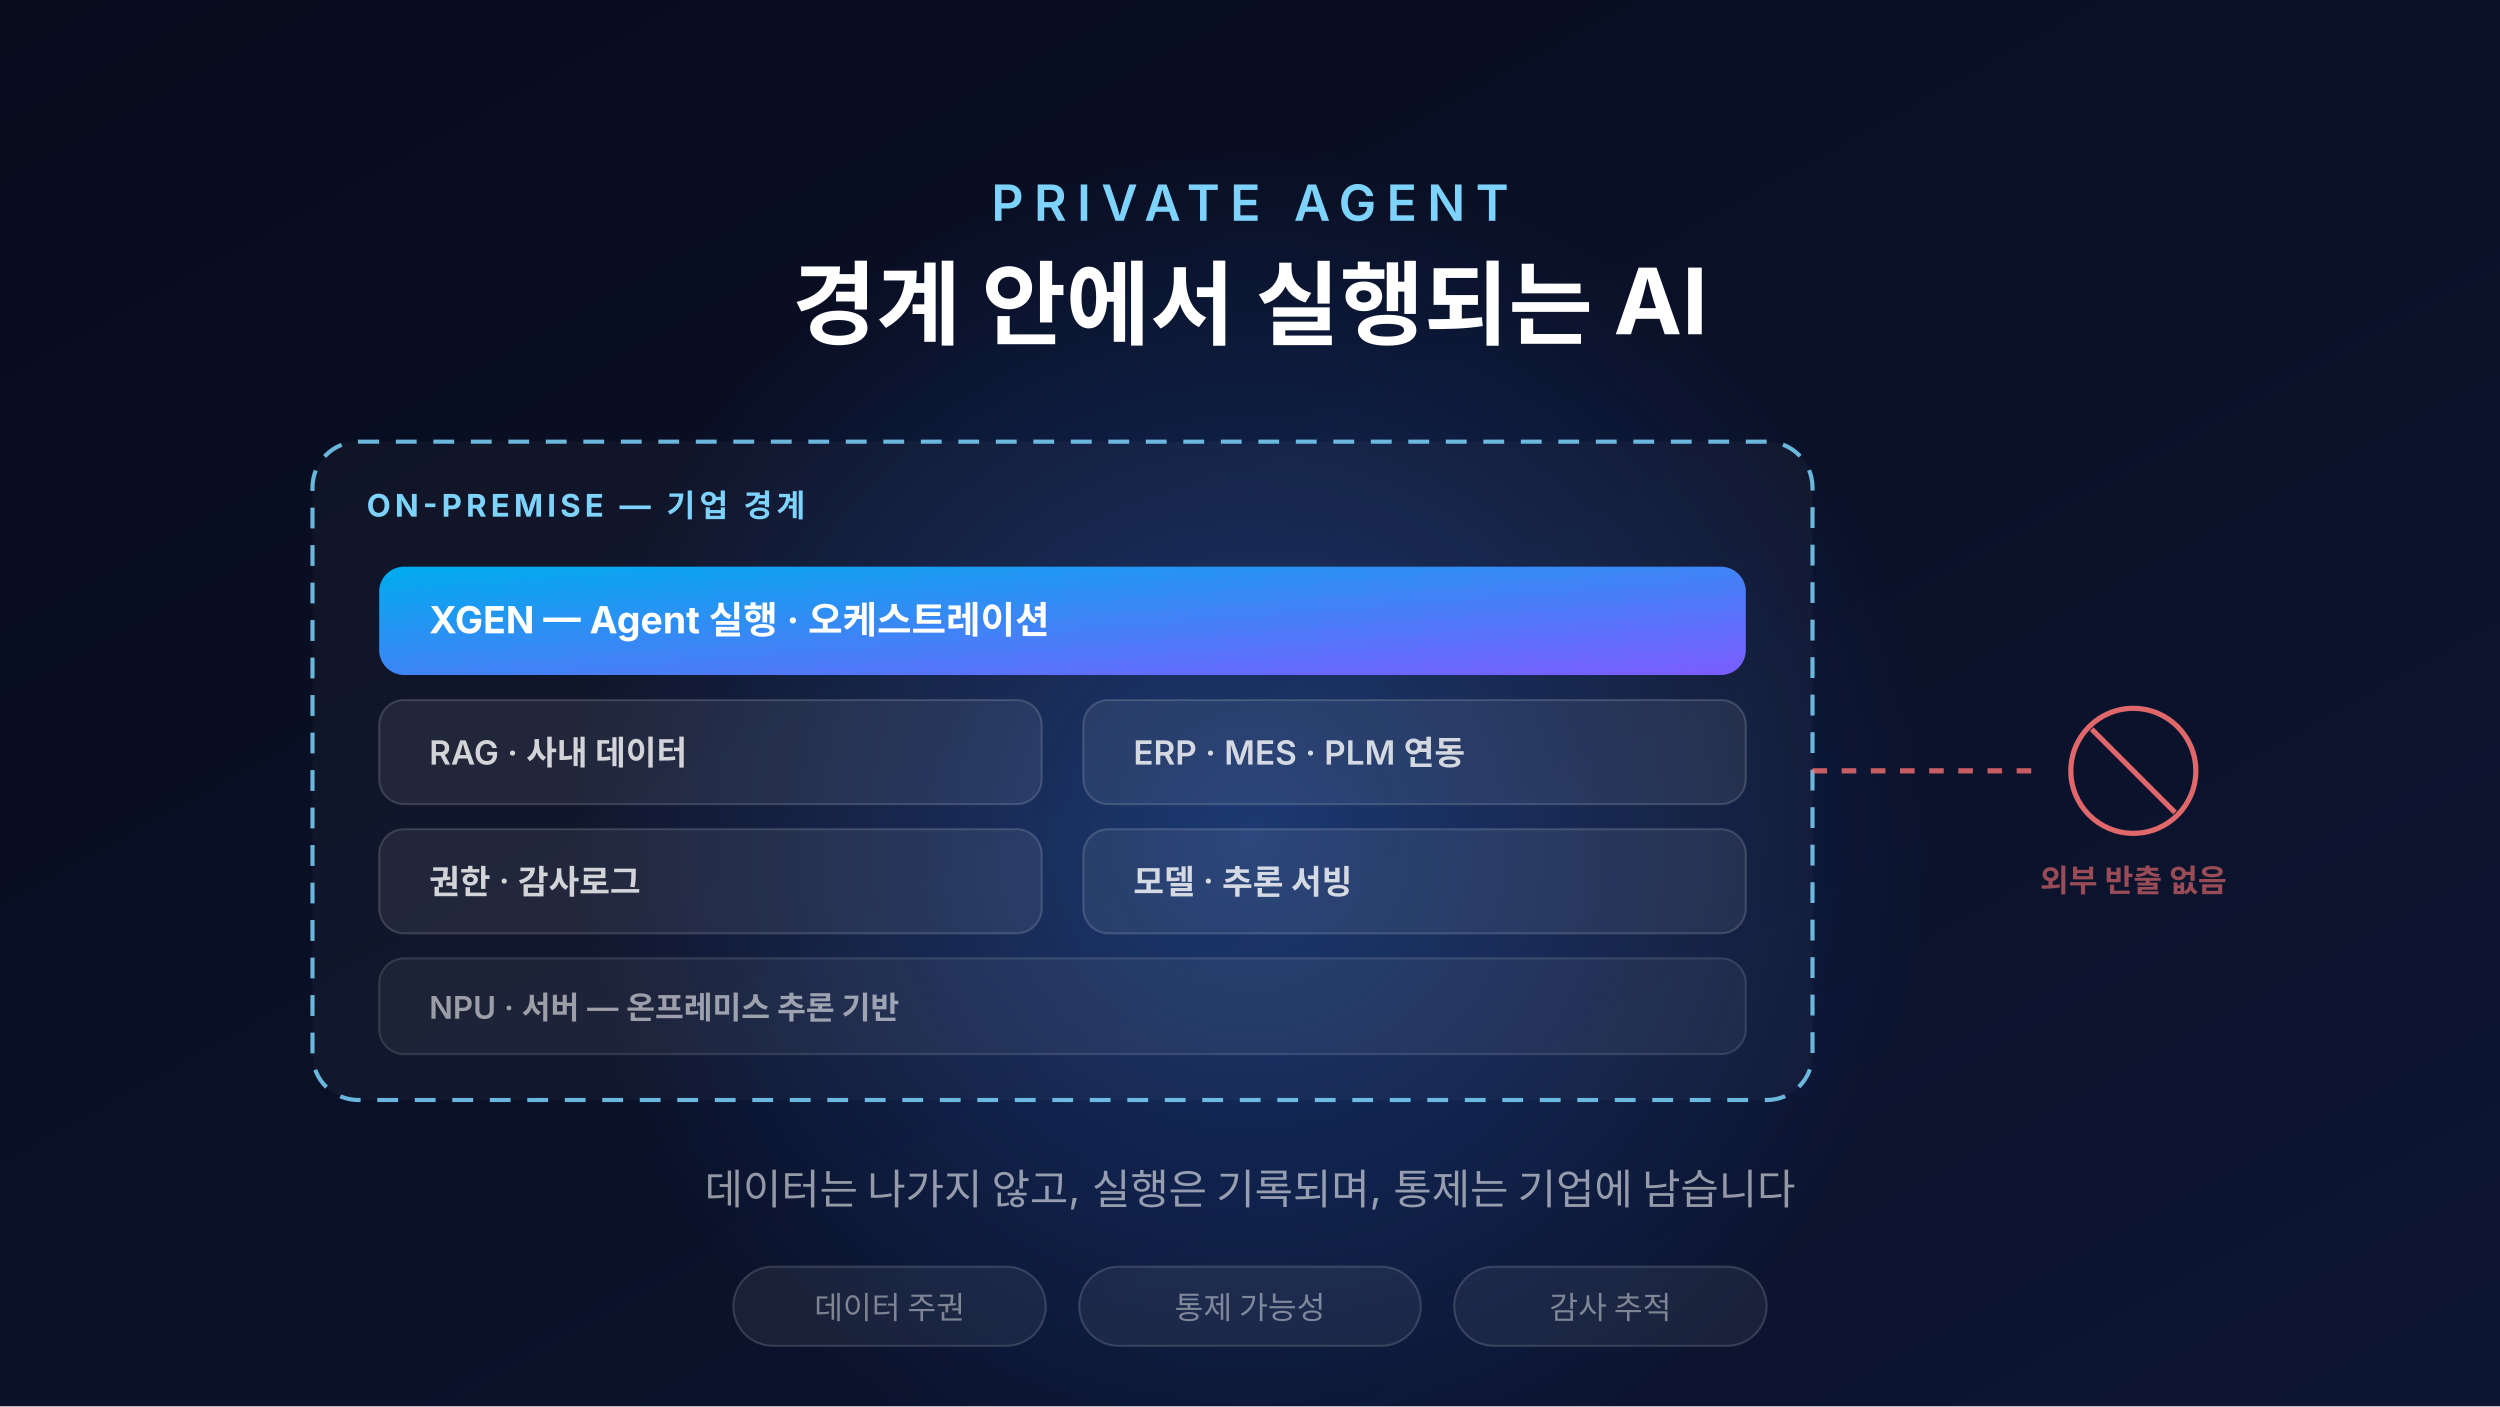
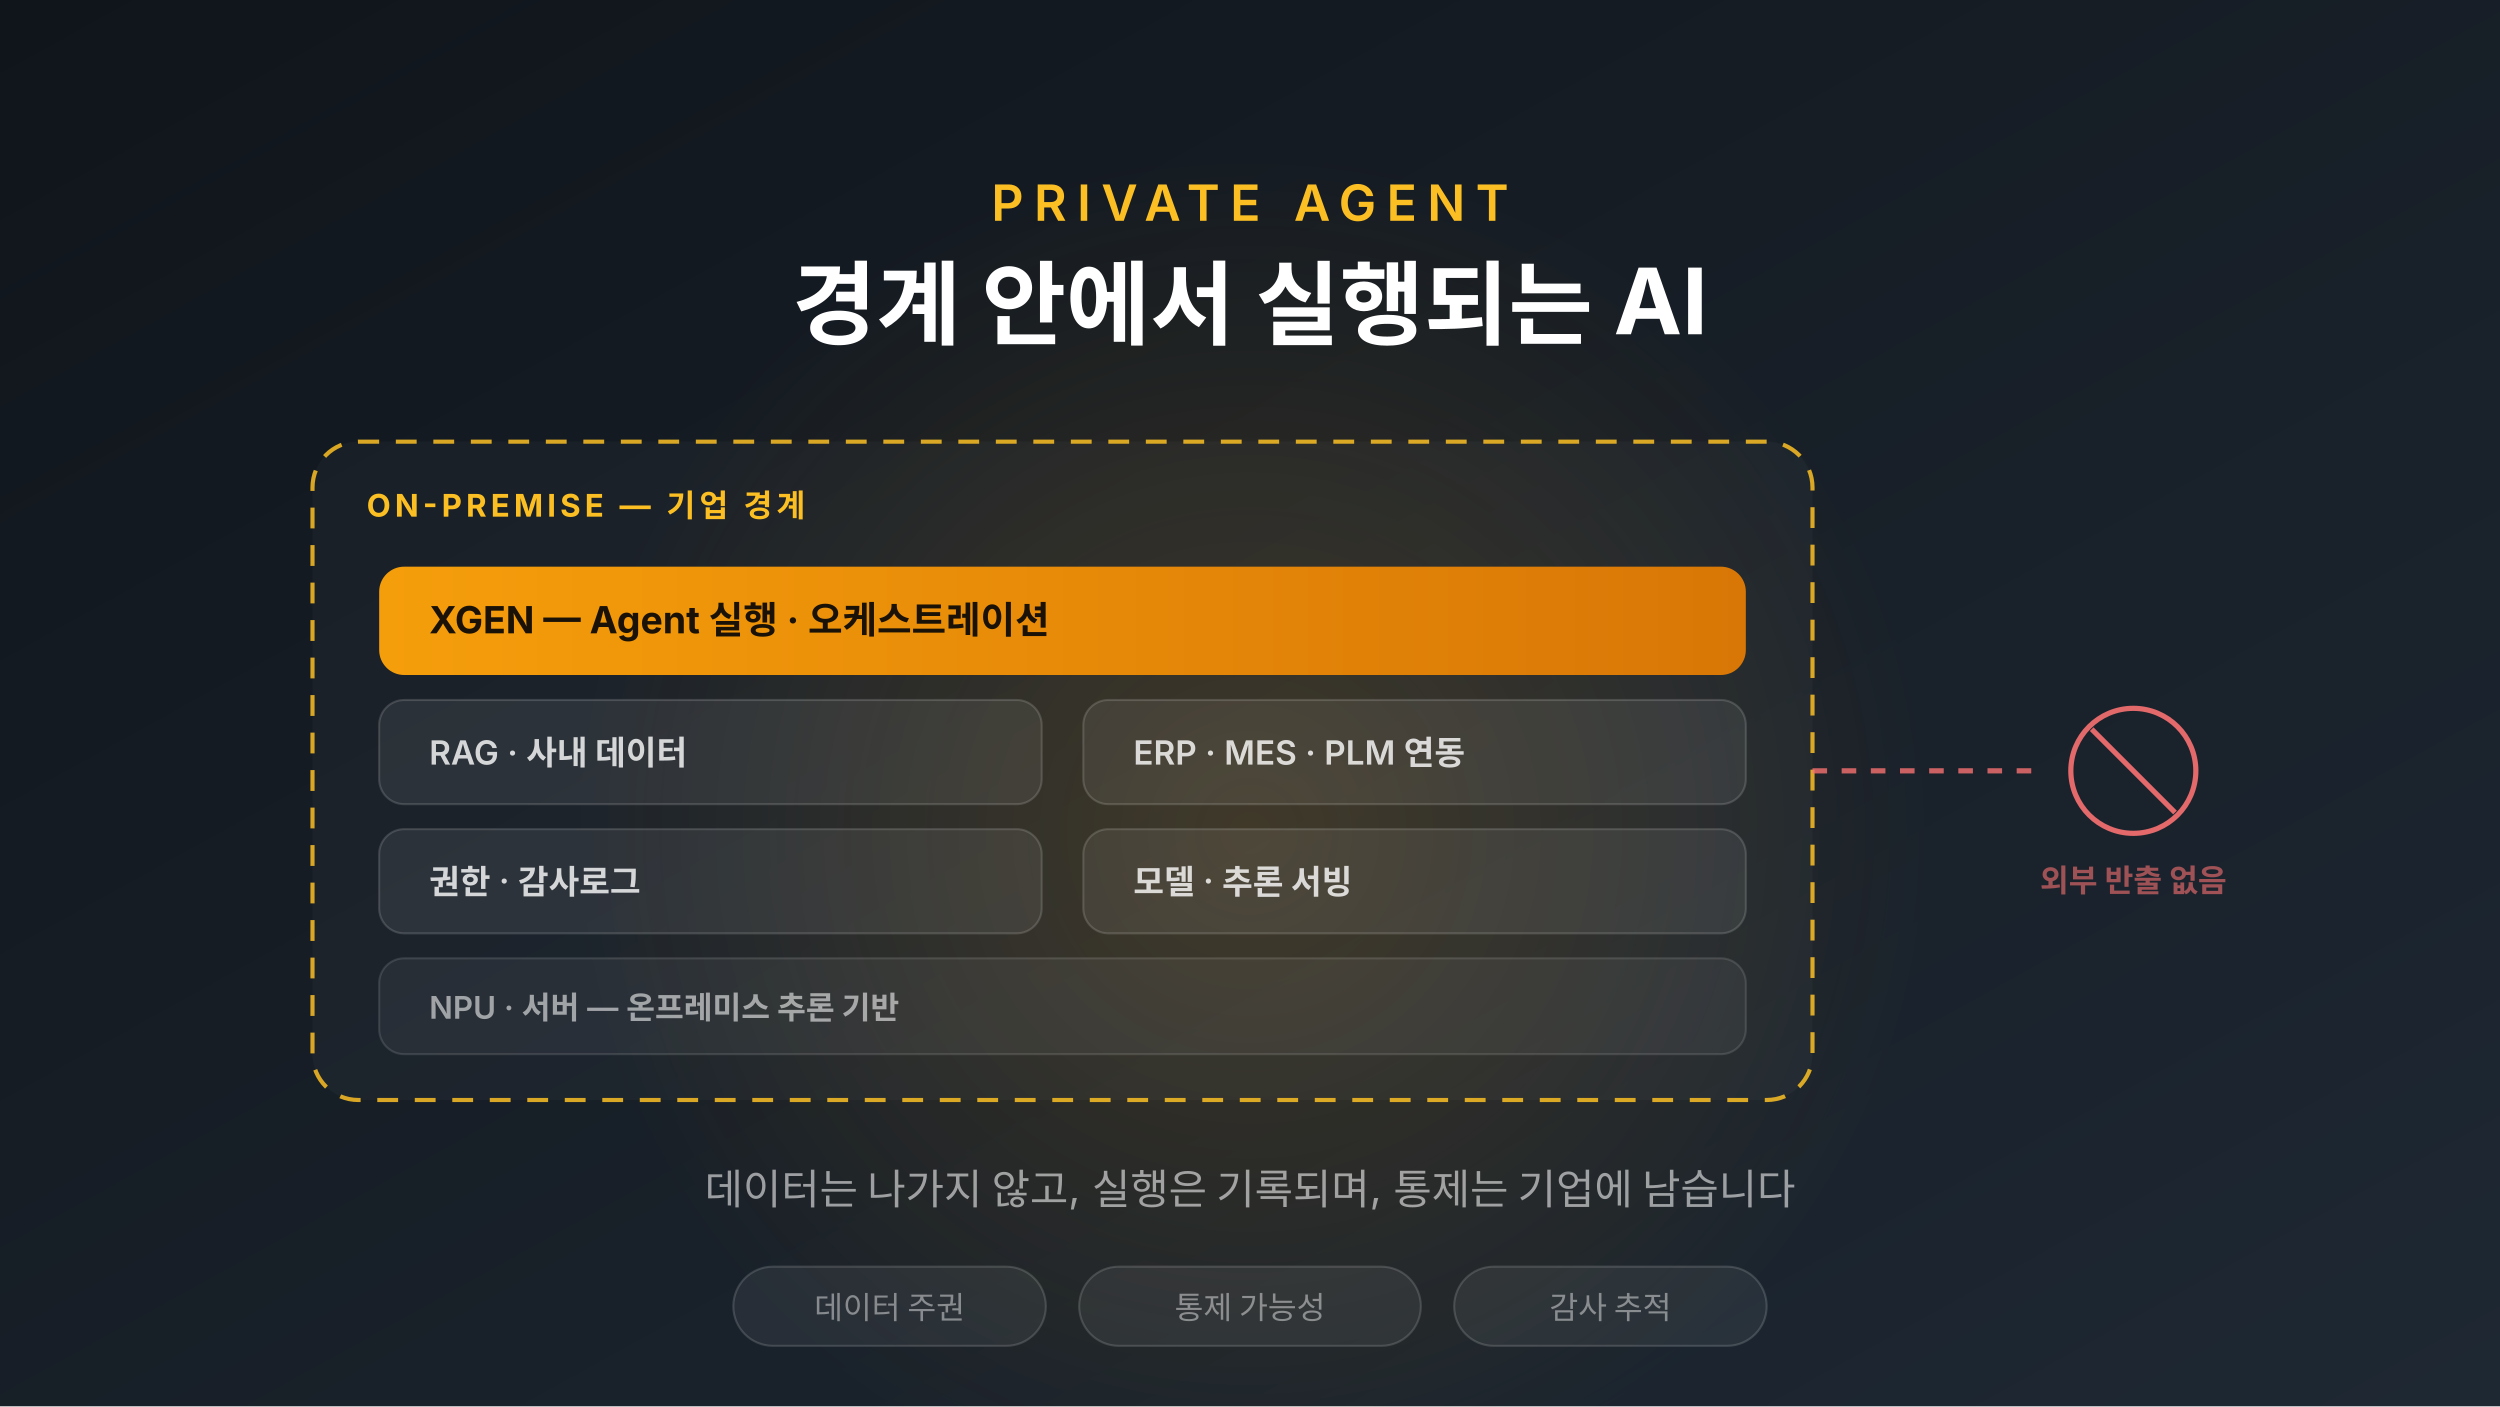
<svg xmlns="http://www.w3.org/2000/svg" viewBox="0 0 1200 675" role="img" aria-label="온프레미스 AI Agent — 기업 경계 안에서 실행되고 감사되는 XGEN 운영 계층">
  <defs>
    <linearGradient id="bg" x1="0" y1="0" x2="1" y2="1">
-       <stop offset="0" stop-color="#070b1c" />
-       <stop offset="1" stop-color="#0d1633" />
+       <stop offset="0" stop-color="#10151b" />
+       <stop offset="1" stop-color="#1e2833" />
    </linearGradient>
-     <linearGradient id="brand" x1="0" y1="0" x2="1" y2="1">
-       <stop offset="0" stop-color="#00acee" />
-       <stop offset="1" stop-color="#7c5cff" />
+     <linearGradient id="brand" x1="0" y1="0" x2="1" y2="0">
+       <stop offset="0" stop-color="#f59e0b" />
+       <stop offset="1" stop-color="#d97706" />
    </linearGradient>
    <radialGradient id="glow" cx="50%" cy="50%" r="50%">
-       <stop offset="0" stop-color="#2f7bff" stop-opacity="0.32" />
-       <stop offset="1" stop-color="#2f7bff" stop-opacity="0" />
+       <stop offset="0" stop-color="#f59e0b" stop-opacity="0.16" />
+       <stop offset="1" stop-color="#f59e0b" stop-opacity="0" />
    </radialGradient>
  </defs>
  <rect width="1200" height="675" fill="url(#bg)" />
  <circle cx="600" cy="400" r="330" fill="url(#glow)" />
-   <text x="600" y="106" text-anchor="middle" font-family="system-ui,-apple-system,sans-serif" font-size="24" font-weight="600" fill="#7dd3fc" letter-spacing="5">PRIVATE AGENT</text>
+   <text x="600" y="106" text-anchor="middle" font-family="system-ui,-apple-system,sans-serif" font-size="24" font-weight="600" fill="#fbbf24" letter-spacing="5">PRIVATE AGENT</text>
  <text x="600" y="162" text-anchor="middle" font-family="system-ui,-apple-system,sans-serif" font-size="44" font-weight="700" fill="#ffffff">경계 안에서 실행되는 AI</text>
-   <rect x="150" y="212" width="720" height="316" rx="22" fill="#ffffff08" stroke="#7dd3fc" stroke-width="2" stroke-dasharray="10 8" opacity="0.85" />
-   <text x="176" y="248" font-family="system-ui,-apple-system,sans-serif" font-size="15" font-weight="700" fill="#7dd3fc" letter-spacing="2">ON-PREMISE — 기업 경계</text>
+   <rect x="150" y="212" width="720" height="316" rx="22" fill="#ffffff08" stroke="#fbbf24" stroke-width="2" stroke-dasharray="10 8" opacity="0.85" />
+   <text x="176" y="248" font-family="system-ui,-apple-system,sans-serif" font-size="15" font-weight="700" fill="#fbbf24" letter-spacing="2">ON-PREMISE — 기업 경계</text>
  <g font-family="system-ui,-apple-system,sans-serif">
    <rect x="182" y="272" width="656" height="52" rx="12" fill="url(#brand)" />
-     <text x="206" y="304" font-size="18" font-weight="700" fill="#ffffff">XGEN — Agent 실행 · 오케스트레이션</text>
+     <text x="206" y="304" font-size="18" font-weight="700" fill="#1a1206">XGEN — Agent 실행 · 오케스트레이션</text>
    <rect x="182" y="336" width="318" height="50" rx="12" fill="#ffffff12" stroke="#ffffff26" />
    <text x="206" y="367" font-size="16" font-weight="600" fill="#ffffffcc">RAG · 사내 데이터</text>
    <rect x="520" y="336" width="318" height="50" rx="12" fill="#ffffff12" stroke="#ffffff26" />
    <text x="544" y="367" font-size="16" font-weight="600" fill="#ffffffcc">ERP · MES · PLM 연동</text>
    <rect x="182" y="398" width="318" height="50" rx="12" fill="#ffffff12" stroke="#ffffff26" />
    <text x="206" y="429" font-size="16" font-weight="600" fill="#ffffffcc">권한 · 감사로그</text>
    <rect x="520" y="398" width="318" height="50" rx="12" fill="#ffffff12" stroke="#ffffff26" />
    <text x="544" y="429" font-size="16" font-weight="600" fill="#ffffffcc">모델 · 추론 서빙</text>
    <rect x="182" y="460" width="656" height="46" rx="12" fill="#ffffff0d" stroke="#ffffff1f" />
    <text x="206" y="489" font-size="15" font-weight="600" fill="#ffffff8f">NPU · 서버 — 온프레미스 추론 기반</text>
  </g>
  <g>
    <line x1="870" y1="370" x2="978" y2="370" stroke="#f87171" stroke-width="2.5" stroke-dasharray="7 7" opacity="0.8" />
    <circle cx="1024" cy="370" r="30" fill="none" stroke="#f87171" stroke-width="2.5" opacity="0.9" />
    <line x1="1004" y1="350" x2="1044" y2="390" stroke="#f87171" stroke-width="2.5" opacity="0.9" />
    <text x="1024" y="428" text-anchor="middle" font-family="system-ui,-apple-system,sans-serif" font-size="15" font-weight="600" fill="#f8717199">외부 반출 없음</text>
  </g>
  <text x="600" y="578" text-anchor="middle" font-family="system-ui,-apple-system,sans-serif" font-size="20" fill="#ffffff8f">데이터는 나가지 않고, 실행은 기록되며, 통제는 기업에 남습니다</text>
  <g font-family="system-ui,-apple-system,sans-serif" font-size="15" fill="#ffffff70">
    <rect x="352" y="608" width="150" height="38" rx="19" fill="#ffffff0f" stroke="#ffffff26" />
    <text x="427" y="633" text-anchor="middle">데이터 주권</text>
    <rect x="518" y="608" width="164" height="38" rx="19" fill="#ffffff0f" stroke="#ffffff26" />
    <text x="600" y="633" text-anchor="middle">통제 가능성</text>
    <rect x="698" y="608" width="150" height="38" rx="19" fill="#ffffff0f" stroke="#ffffff26" />
    <text x="773" y="633" text-anchor="middle">감사 추적</text>
  </g>
</svg>
